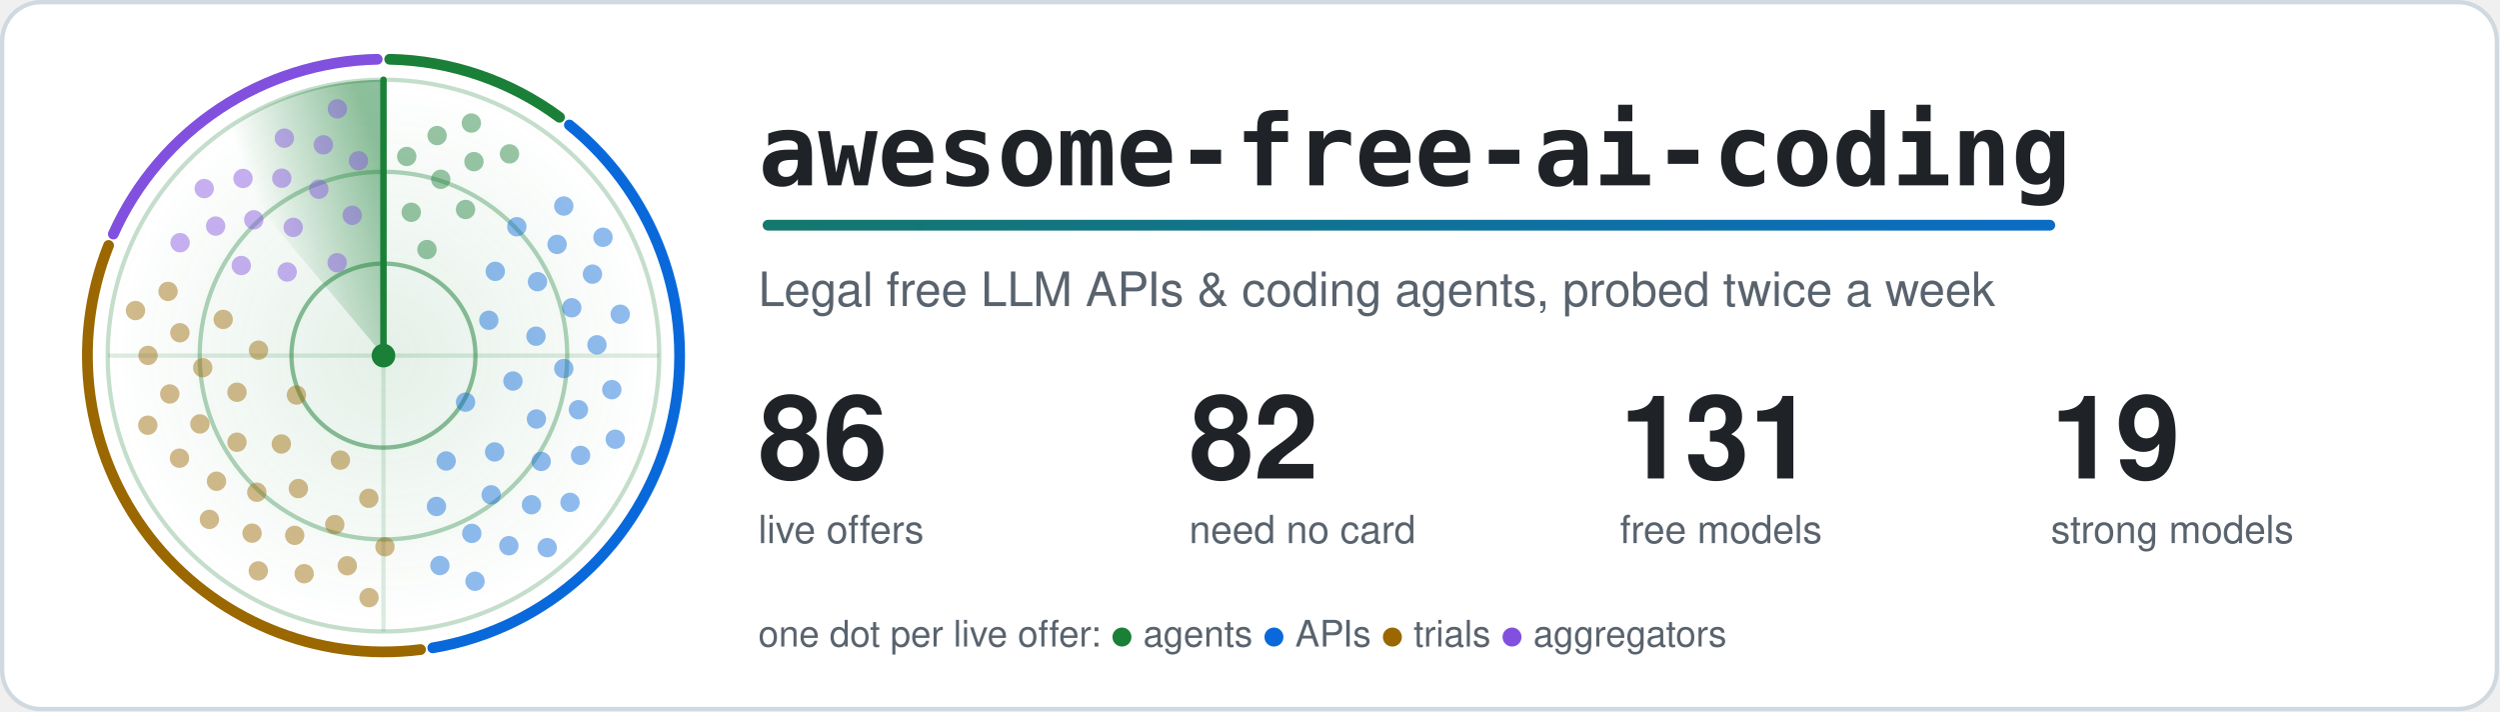
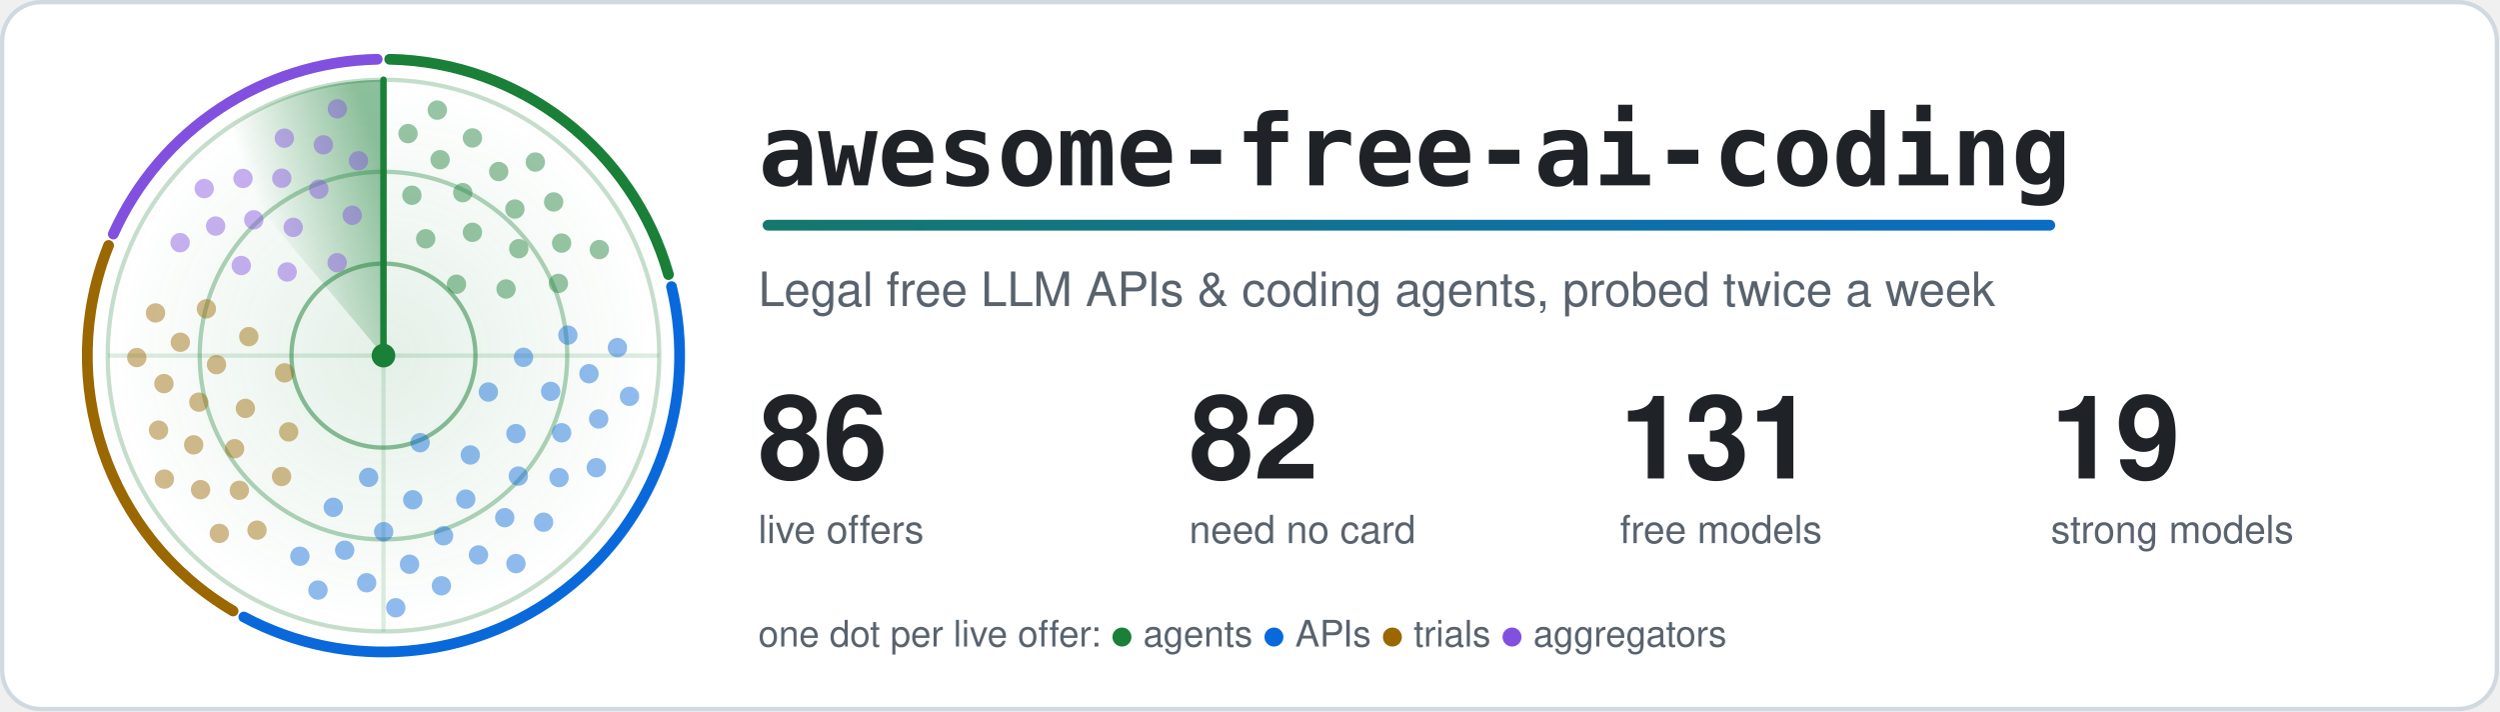
<svg xmlns="http://www.w3.org/2000/svg" width="1160" height="330" viewBox="0 0 1160 330" role="img" aria-labelledby="title">
  <style>.card{fill:#ffffff;stroke:#d1d9e0}.t{fill:#1f2328}.m{fill:#59636e}.ring{stroke:#1a7f37}.hub{fill:#1a7f37}.beam{stroke:#1a7f37}.s0,.s1,.g0,.g1{stop-color:#1a7f37}.a0{stop-color:#1a7f37}.a1{stop-color:#0969da}.dot.agents,.key.agents{fill:#1a7f37}.rim.agents{stroke:#1a7f37}.dot.apis,.key.apis{fill:#0969da}.rim.apis{stroke:#0969da}.dot.trials,.key.trials{fill:#9a6700}.rim.trials{stroke:#9a6700}.dot.aggregators,.key.aggregators{fill:#8250df}.rim.aggregators{stroke:#8250df}.rim{fill:none}.s0{stop-opacity:.5}.s1,.g1{stop-opacity:0}.g0{stop-opacity:.12}.dot{opacity:.45;animation:ping 6s linear infinite}@keyframes ping{0%,4%{opacity:1}55%,100%{opacity:.45}}.turning{animation:turn 6s linear infinite}@keyframes turn{to{transform:rotate(360deg)}}@media (prefers-reduced-motion: reduce) {.dot { animation: none; opacity: 1 } .turning { animation: none }}</style>
  <defs>
    <linearGradient id="accent" gradientUnits="userSpaceOnUse" x1="0" y1="0" x2="1100" y2="0">
      <stop class="a0" offset="0" />
      <stop class="a1" offset="1" />
    </linearGradient>
  </defs>
  <rect class="card" x="1" y="1" width="1158" height="328" rx="18" stroke-width="2" />
  <defs>
    <radialGradient id="glow">
      <stop class="g0" offset="0" />
      <stop class="g1" offset="1" />
    </radialGradient>
  </defs>
  <circle cx="178.0" cy="165.0" r="128.0" fill="url(#glow)" />
  <circle class="ring" cx="178.0" cy="165.0" r="42.7" fill="none" stroke-width="2" stroke-opacity=".5" />
  <circle class="ring" cx="178.0" cy="165.0" r="85.3" fill="none" stroke-width="2" stroke-opacity=".35" />
  <circle class="ring" cx="178.0" cy="165.0" r="128.0" fill="none" stroke-width="2" stroke-opacity=".25" />
  <path class="ring" d="M50.0 165.0H306.0M178.0 37.0V293.0" stroke-width="2" stroke-opacity=".15" />
-   <path class="rim agents" d="M180.9 27.5A137.5 137.5 0 0 1 259.7 54.4" stroke-width="5" stroke-linecap="round" />
-   <path class="rim apis" d="M264.3 58.0A137.5 137.5 0 0 1 200.9 300.6" stroke-width="5" stroke-linecap="round" />
-   <path class="rim trials" d="M195.2 301.4A137.5 137.5 0 0 1 50.4 113.9" stroke-width="5" stroke-linecap="round" />
+   <path class="rim agents" d="M180.9 27.5A137.5 137.5 0 0 1 310.3 127.4" stroke-width="5" stroke-linecap="round" />
+   <path class="rim apis" d="M311.7 133.0A137.5 137.5 0 0 1 113.2 286.3" stroke-width="5" stroke-linecap="round" />
+   <path class="rim trials" d="M108.2 283.5A137.5 137.5 0 0 1 50.4 113.9" stroke-width="5" stroke-linecap="round" />
  <path class="rim aggregators" d="M52.6 108.6A137.5 137.5 0 0 1 175.1 27.5" stroke-width="5" stroke-linecap="round" />
  <defs>
    <linearGradient id="sweep" gradientUnits="userSpaceOnUse" x1="178.0" y1="75.4" x2="120.4" y2="96.4">
      <stop class="s0" offset="0" />
      <stop class="s1" offset="1" />
    </linearGradient>
  </defs>
  <g class="turning" style="transform-origin:178.0px 165.0px">
    <path fill="url(#sweep)" d="M178.0 165.0L95.7 66.9A128.0 128.0 0 0 1 178.0 37.0Z" />
    <line class="beam" x1="178.0" y1="165.0" x2="178.0" y2="37.0" stroke-width="3" stroke-linecap="round" />
  </g>
-   <circle class="dot agents" cx="198.2" cy="115.8" r="4.5" style="animation-delay:0.37s" />
-   <circle class="dot agents" cx="190.9" cy="98.5" r="4.5" style="animation-delay:0.18s" />
-   <circle class="dot agents" cx="216.1" cy="97.2" r="4.5" style="animation-delay:0.49s" />
-   <circle class="dot agents" cx="204.6" cy="83.2" r="4.5" style="animation-delay:0.30s" />
-   <circle class="dot agents" cx="188.8" cy="72.6" r="4.5" style="animation-delay:0.11s" />
-   <circle class="dot agents" cx="220.0" cy="75.0" r="4.5" style="animation-delay:0.42s" />
-   <circle class="dot agents" cx="202.9" cy="62.9" r="4.5" style="animation-delay:0.23s" />
-   <circle class="dot agents" cx="236.5" cy="71.4" r="4.5" style="animation-delay:0.53s" />
-   <circle class="dot agents" cx="218.8" cy="57.1" r="4.5" style="animation-delay:0.34s" />
-   <circle class="dot apis" cx="216.1" cy="186.6" r="4.5" style="animation-delay:1.99s" />
-   <circle class="dot apis" cx="226.9" cy="148.6" r="4.5" style="animation-delay:1.19s" />
-   <circle class="dot apis" cx="207.1" cy="213.9" r="4.5" style="animation-delay:2.49s" />
-   <circle class="dot apis" cx="238.1" cy="176.8" r="4.5" style="animation-delay:1.69s" />
-   <circle class="dot apis" cx="229.9" cy="125.9" r="4.5" style="animation-delay:0.88s" />
-   <circle class="dot apis" cx="229.6" cy="209.7" r="4.5" style="animation-delay:2.18s" />
-   <circle class="dot apis" cx="248.8" cy="156.0" r="4.5" style="animation-delay:1.38s" />
-   <circle class="dot apis" cx="202.6" cy="235.0" r="4.5" style="animation-delay:2.68s" />
-   <circle class="dot apis" cx="249.0" cy="194.4" r="4.5" style="animation-delay:1.87s" />
-   <circle class="dot apis" cx="249.5" cy="130.7" r="4.5" style="animation-delay:1.07s" />
-   <circle class="dot apis" cx="228.0" cy="229.6" r="4.5" style="animation-delay:2.37s" />
-   <circle class="dot apis" cx="261.7" cy="171.0" r="4.5" style="animation-delay:1.57s" />
-   <circle class="dot apis" cx="239.9" cy="105.2" r="4.5" style="animation-delay:0.77s" />
-   <circle class="dot apis" cx="251.2" cy="214.1" r="4.5" style="animation-delay:2.06s" />
-   <circle class="dot apis" cx="265.4" cy="142.8" r="4.5" style="animation-delay:1.26s" />
-   <circle class="dot apis" cx="219.0" cy="247.5" r="4.5" style="animation-delay:2.56s" />
-   <circle class="dot apis" cx="268.5" cy="190.1" r="4.5" style="animation-delay:1.76s" />
-   <circle class="dot apis" cx="258.6" cy="113.4" r="4.5" style="animation-delay:0.96s" />
-   <circle class="dot apis" cx="246.7" cy="234.2" r="4.5" style="animation-delay:2.25s" />
-   <circle class="dot apis" cx="277.1" cy="160.0" r="4.5" style="animation-delay:1.45s" />
-   <circle class="dot apis" cx="204.2" cy="262.4" r="4.5" style="animation-delay:2.75s" />
-   <circle class="dot apis" cx="269.5" cy="211.3" r="4.5" style="animation-delay:1.95s" />
-   <circle class="dot apis" cx="275.0" cy="127.2" r="4.5" style="animation-delay:1.15s" />
-   <circle class="dot apis" cx="236.2" cy="253.2" r="4.5" style="animation-delay:2.44s" />
-   <circle class="dot apis" cx="284.0" cy="180.8" r="4.5" style="animation-delay:1.64s" />
-   <circle class="dot apis" cx="261.7" cy="95.6" r="4.5" style="animation-delay:0.84s" />
-   <circle class="dot apis" cx="264.6" cy="233.1" r="4.5" style="animation-delay:2.14s" />
-   <circle class="dot apis" cx="287.9" cy="145.8" r="4.5" style="animation-delay:1.33s" />
-   <circle class="dot apis" cx="220.5" cy="269.7" r="4.5" style="animation-delay:2.63s" />
-   <circle class="dot apis" cx="285.6" cy="203.8" r="4.5" style="animation-delay:1.83s" />
-   <circle class="dot apis" cx="279.9" cy="110.1" r="4.5" style="animation-delay:1.03s" />
-   <circle class="dot apis" cx="254.0" cy="254.1" r="4.5" style="animation-delay:2.33s" />
-   <circle class="dot trials" cx="137.6" cy="183.3" r="4.5" style="animation-delay:4.10s" />
-   <circle class="dot trials" cx="158.0" cy="213.5" r="4.5" style="animation-delay:3.37s" />
-   <circle class="dot trials" cx="120.0" cy="162.5" r="4.5" style="animation-delay:4.54s" />
-   <circle class="dot trials" cx="130.6" cy="206.0" r="4.5" style="animation-delay:3.82s" />
-   <circle class="dot trials" cx="171.2" cy="231.2" r="4.5" style="animation-delay:3.10s" />
-   <circle class="dot trials" cx="110.0" cy="182.0" r="4.5" style="animation-delay:4.27s" />
-   <circle class="dot trials" cx="138.5" cy="226.7" r="4.5" style="animation-delay:3.54s" />
-   <circle class="dot trials" cx="103.6" cy="148.2" r="4.5" style="animation-delay:4.71s" />
-   <circle class="dot trials" cx="110.0" cy="205.2" r="4.5" style="animation-delay:3.99s" />
-   <circle class="dot trials" cx="155.4" cy="243.4" r="4.5" style="animation-delay:3.27s" />
-   <circle class="dot trials" cx="94.1" cy="170.6" r="4.5" style="animation-delay:4.44s" />
-   <circle class="dot trials" cx="119.2" cy="228.4" r="4.5" style="animation-delay:3.71s" />
-   <circle class="dot trials" cx="178.7" cy="253.7" r="4.5" style="animation-delay:2.99s" />
-   <circle class="dot trials" cx="92.8" cy="196.7" r="4.5" style="animation-delay:4.16s" />
-   <circle class="dot trials" cx="136.8" cy="248.4" r="4.5" style="animation-delay:3.44s" />
-   <circle class="dot trials" cx="83.5" cy="154.4" r="4.5" style="animation-delay:4.61s" />
-   <circle class="dot trials" cx="100.5" cy="223.3" r="4.5" style="animation-delay:3.88s" />
-   <circle class="dot trials" cx="161.2" cy="262.5" r="4.5" style="animation-delay:3.16s" />
-   <circle class="dot trials" cx="78.8" cy="182.8" r="4.5" style="animation-delay:4.33s" />
-   <circle class="dot trials" cx="117.0" cy="247.4" r="4.5" style="animation-delay:3.61s" />
-   <circle class="dot trials" cx="78.0" cy="135.2" r="4.5" style="animation-delay:4.78s" />
-   <circle class="dot trials" cx="83.3" cy="212.6" r="4.5" style="animation-delay:4.05s" />
-   <circle class="dot trials" cx="141.2" cy="266.2" r="4.5" style="animation-delay:3.33s" />
-   <circle class="dot trials" cx="68.7" cy="164.9" r="4.5" style="animation-delay:4.50s" />
-   <circle class="dot trials" cx="97.2" cy="241.0" r="4.5" style="animation-delay:3.78s" />
-   <circle class="dot trials" cx="171.3" cy="277.3" r="4.5" style="animation-delay:3.06s" />
-   <circle class="dot trials" cx="68.6" cy="197.3" r="4.5" style="animation-delay:4.23s" />
-   <circle class="dot trials" cx="119.9" cy="264.9" r="4.5" style="animation-delay:3.50s" />
-   <circle class="dot trials" cx="62.9" cy="144.1" r="4.5" style="animation-delay:4.67s" />
+   <circle class="dot agents" cx="211.9" cy="131.9" r="4.5" style="animation-delay:0.76s" />
+   <circle class="dot agents" cx="197.6" cy="110.8" r="4.5" style="animation-delay:0.33s" />
+   <circle class="dot agents" cx="234.9" cy="134.1" r="4.5" style="animation-delay:1.03s" />
+   <circle class="dot agents" cx="219.3" cy="107.8" r="4.5" style="animation-delay:0.60s" />
+   <circle class="dot agents" cx="191.2" cy="90.6" r="4.5" style="animation-delay:0.17s" />
+   <circle class="dot agents" cx="240.8" cy="115.4" r="4.5" style="animation-delay:0.86s" />
+   <circle class="dot agents" cx="214.8" cy="89.4" r="4.5" style="animation-delay:0.43s" />
+   <circle class="dot agents" cx="259.2" cy="131.5" r="4.5" style="animation-delay:1.13s" />
+   <circle class="dot agents" cx="239.0" cy="97.0" r="4.5" style="animation-delay:0.70s" />
+   <circle class="dot agents" cx="204.3" cy="74.1" r="4.5" style="animation-delay:0.27s" />
+   <circle class="dot agents" cx="260.7" cy="112.8" r="4.5" style="animation-delay:0.96s" />
+   <circle class="dot agents" cx="231.5" cy="79.6" r="4.5" style="animation-delay:0.53s" />
+   <circle class="dot agents" cx="189.4" cy="62.0" r="4.5" style="animation-delay:0.11s" />
+   <circle class="dot agents" cx="257.0" cy="93.7" r="4.5" style="animation-delay:0.80s" />
+   <circle class="dot agents" cx="219.3" cy="64.0" r="4.5" style="animation-delay:0.37s" />
+   <circle class="dot agents" cx="278.2" cy="115.8" r="4.5" style="animation-delay:1.06s" />
+   <circle class="dot agents" cx="248.5" cy="75.2" r="4.5" style="animation-delay:0.64s" />
+   <circle class="dot agents" cx="203.0" cy="51.1" r="4.5" style="animation-delay:0.21s" />
+   <circle class="dot apis" cx="195.0" cy="205.4" r="4.5" style="animation-delay:2.62s" />
+   <circle class="dot apis" cx="226.7" cy="181.9" r="4.5" style="animation-delay:1.82s" />
+   <circle class="dot apis" cx="171.1" cy="221.5" r="4.5" style="animation-delay:3.12s" />
+   <circle class="dot apis" cx="218.3" cy="211.1" r="4.5" style="animation-delay:2.31s" />
+   <circle class="dot apis" cx="243.0" cy="165.8" r="4.5" style="animation-delay:1.51s" />
+   <circle class="dot apis" cx="191.6" cy="231.9" r="4.5" style="animation-delay:2.81s" />
+   <circle class="dot apis" cx="239.5" cy="201.2" r="4.5" style="animation-delay:2.01s" />
+   <circle class="dot apis" cx="154.7" cy="235.4" r="4.5" style="animation-delay:3.30s" />
+   <circle class="dot apis" cx="216.2" cy="231.6" r="4.5" style="animation-delay:2.50s" />
+   <circle class="dot apis" cx="255.6" cy="181.6" r="4.5" style="animation-delay:1.70s" />
+   <circle class="dot apis" cx="178.1" cy="246.7" r="4.5" style="animation-delay:3.00s" />
+   <circle class="dot apis" cx="240.6" cy="220.9" r="4.5" style="animation-delay:2.20s" />
+   <circle class="dot apis" cx="263.6" cy="155.5" r="4.5" style="animation-delay:1.39s" />
+   <circle class="dot apis" cx="205.9" cy="248.6" r="4.5" style="animation-delay:2.69s" />
+   <circle class="dot apis" cx="260.7" cy="200.8" r="4.5" style="animation-delay:1.89s" />
+   <circle class="dot apis" cx="160.0" cy="255.3" r="4.5" style="animation-delay:3.19s" />
+   <circle class="dot apis" cx="234.3" cy="240.2" r="4.5" style="animation-delay:2.39s" />
+   <circle class="dot apis" cx="273.4" cy="173.4" r="4.5" style="animation-delay:1.58s" />
+   <circle class="dot apis" cx="190.1" cy="261.8" r="4.5" style="animation-delay:2.88s" />
+   <circle class="dot apis" cx="259.5" cy="221.6" r="4.5" style="animation-delay:2.08s" />
+   <circle class="dot apis" cx="139.2" cy="258.1" r="4.5" style="animation-delay:3.38s" />
+   <circle class="dot apis" cx="222.1" cy="257.5" r="4.5" style="animation-delay:2.58s" />
+   <circle class="dot apis" cx="277.9" cy="194.4" r="4.5" style="animation-delay:1.77s" />
+   <circle class="dot apis" cx="170.2" cy="270.4" r="4.5" style="animation-delay:3.07s" />
+   <circle class="dot apis" cx="252.3" cy="242.3" r="4.5" style="animation-delay:2.27s" />
+   <circle class="dot apis" cx="286.6" cy="161.3" r="4.5" style="animation-delay:1.47s" />
+   <circle class="dot apis" cx="204.9" cy="271.8" r="4.5" style="animation-delay:2.76s" />
+   <circle class="dot apis" cx="276.8" cy="217.0" r="4.5" style="animation-delay:1.96s" />
+   <circle class="dot apis" cx="147.6" cy="273.8" r="4.5" style="animation-delay:3.26s" />
+   <circle class="dot apis" cx="239.5" cy="261.5" r="4.5" style="animation-delay:2.46s" />
+   <circle class="dot apis" cx="292.2" cy="183.9" r="4.5" style="animation-delay:1.66s" />
+   <circle class="dot apis" cx="183.7" cy="282.0" r="4.5" style="animation-delay:2.95s" />
+   <circle class="dot trials" cx="132.1" cy="173.0" r="4.5" style="animation-delay:4.34s" />
+   <circle class="dot trials" cx="134.0" cy="200.4" r="4.5" style="animation-delay:3.85s" />
+   <circle class="dot trials" cx="115.5" cy="156.2" r="4.5" style="animation-delay:4.63s" />
+   <circle class="dot trials" cx="113.9" cy="189.5" r="4.5" style="animation-delay:4.15s" />
+   <circle class="dot trials" cx="130.7" cy="221.1" r="4.5" style="animation-delay:3.67s" />
+   <circle class="dot trials" cx="100.5" cy="169.2" r="4.5" style="animation-delay:4.45s" />
+   <circle class="dot trials" cx="108.9" cy="208.2" r="4.5" style="animation-delay:3.97s" />
+   <circle class="dot trials" cx="95.8" cy="143.3" r="4.5" style="animation-delay:4.75s" />
+   <circle class="dot trials" cx="92.3" cy="186.6" r="4.5" style="animation-delay:4.26s" />
+   <circle class="dot trials" cx="111.1" cy="227.5" r="4.5" style="animation-delay:3.78s" />
+   <circle class="dot trials" cx="83.7" cy="158.8" r="4.5" style="animation-delay:4.56s" />
+   <circle class="dot trials" cx="89.9" cy="206.4" r="4.5" style="animation-delay:4.08s" />
+   <circle class="dot trials" cx="119.3" cy="246.0" r="4.5" style="animation-delay:3.60s" />
+   <circle class="dot trials" cx="76.1" cy="178.0" r="4.5" style="animation-delay:4.38s" />
+   <circle class="dot trials" cx="93.1" cy="227.2" r="4.5" style="animation-delay:3.90s" />
+   <circle class="dot trials" cx="72.2" cy="145.2" r="4.5" style="animation-delay:4.68s" />
+   <circle class="dot trials" cx="73.6" cy="199.6" r="4.5" style="animation-delay:4.19s" />
+   <circle class="dot trials" cx="101.8" cy="247.5" r="4.5" style="animation-delay:3.71s" />
+   <circle class="dot trials" cx="63.5" cy="165.9" r="4.5" style="animation-delay:4.49s" />
+   <circle class="dot trials" cx="76.3" cy="222.3" r="4.5" style="animation-delay:4.01s" />
  <circle class="dot aggregators" cx="156.5" cy="121.9" r="4.5" style="animation-delay:5.56s" />
  <circle class="dot aggregators" cx="133.3" cy="126.2" r="4.5" style="animation-delay:5.18s" />
  <circle class="dot aggregators" cx="163.5" cy="99.9" r="4.5" style="animation-delay:5.79s" />
  <circle class="dot aggregators" cx="136.1" cy="105.5" r="4.5" style="animation-delay:5.41s" />
  <circle class="dot aggregators" cx="112.0" cy="123.2" r="4.5" style="animation-delay:5.04s" />
  <circle class="dot aggregators" cx="148.0" cy="87.8" r="4.5" style="animation-delay:5.65s" />
  <circle class="dot aggregators" cx="117.8" cy="102.0" r="4.5" style="animation-delay:5.27s" />
  <circle class="dot aggregators" cx="166.4" cy="74.6" r="4.5" style="animation-delay:5.88s" />
  <circle class="dot aggregators" cx="130.8" cy="82.7" r="4.5" style="animation-delay:5.50s" />
  <circle class="dot aggregators" cx="100.1" cy="104.9" r="4.5" style="animation-delay:5.13s" />
  <circle class="dot aggregators" cx="150.1" cy="67.2" r="4.5" style="animation-delay:5.74s" />
  <circle class="dot aggregators" cx="112.8" cy="82.8" r="4.5" style="animation-delay:5.36s" />
  <circle class="dot aggregators" cx="83.6" cy="112.6" r="4.5" style="animation-delay:4.98s" />
  <circle class="dot aggregators" cx="132.0" cy="64.1" r="4.5" style="animation-delay:5.59s" />
  <circle class="dot aggregators" cx="94.8" cy="87.5" r="4.5" style="animation-delay:5.22s" />
  <circle class="dot aggregators" cx="156.6" cy="50.5" r="4.5" style="animation-delay:5.82s" />
  <circle class="hub" cx="178.0" cy="165.0" r="5.5" />
  <text class="t" x="352" y="86" font-family="ui-monospace, SFMono-Regular, Menlo, Consolas, monospace" font-size="46" font-weight="700">awesome-free-ai-coding</text>
  <rect x="354" y="102" width="600" height="5" rx="2.5" fill="url(#accent)" />
  <text class="m" x="352" y="142" font-family="-apple-system, BlinkMacSystemFont, 'Segoe UI', Helvetica, Arial, sans-serif" font-size="22">Legal free LLM APIs &amp; coding agents, probed twice a week</text>
  <text class="t" x="352" y="222" font-family="-apple-system, BlinkMacSystemFont, 'Segoe UI', Helvetica, Arial, sans-serif" font-size="54" font-weight="700">86</text>
  <text class="m" x="352" y="252" font-family="-apple-system, BlinkMacSystemFont, 'Segoe UI', Helvetica, Arial, sans-serif" font-size="18">live offers</text>
  <text class="t" x="552" y="222" font-family="-apple-system, BlinkMacSystemFont, 'Segoe UI', Helvetica, Arial, sans-serif" font-size="54" font-weight="700">82</text>
  <text class="m" x="552" y="252" font-family="-apple-system, BlinkMacSystemFont, 'Segoe UI', Helvetica, Arial, sans-serif" font-size="18">need no card</text>
  <text class="t" x="752" y="222" font-family="-apple-system, BlinkMacSystemFont, 'Segoe UI', Helvetica, Arial, sans-serif" font-size="54" font-weight="700">131</text>
  <text class="m" x="752" y="252" font-family="-apple-system, BlinkMacSystemFont, 'Segoe UI', Helvetica, Arial, sans-serif" font-size="18">free models</text>
  <text class="t" x="952" y="222" font-family="-apple-system, BlinkMacSystemFont, 'Segoe UI', Helvetica, Arial, sans-serif" font-size="54" font-weight="700">19</text>
  <text class="m" x="952" y="252" font-family="-apple-system, BlinkMacSystemFont, 'Segoe UI', Helvetica, Arial, sans-serif" font-size="18">strong models</text>
  <text class="m" x="352" y="300" font-family="-apple-system, BlinkMacSystemFont, 'Segoe UI', Helvetica, Arial, sans-serif" font-size="17">one dot per live offer: <tspan class="key agents">●</tspan> agents <tspan class="key apis">●</tspan> APIs <tspan class="key trials">●</tspan> trials <tspan class="key aggregators">●</tspan> aggregators</text>
</svg>
